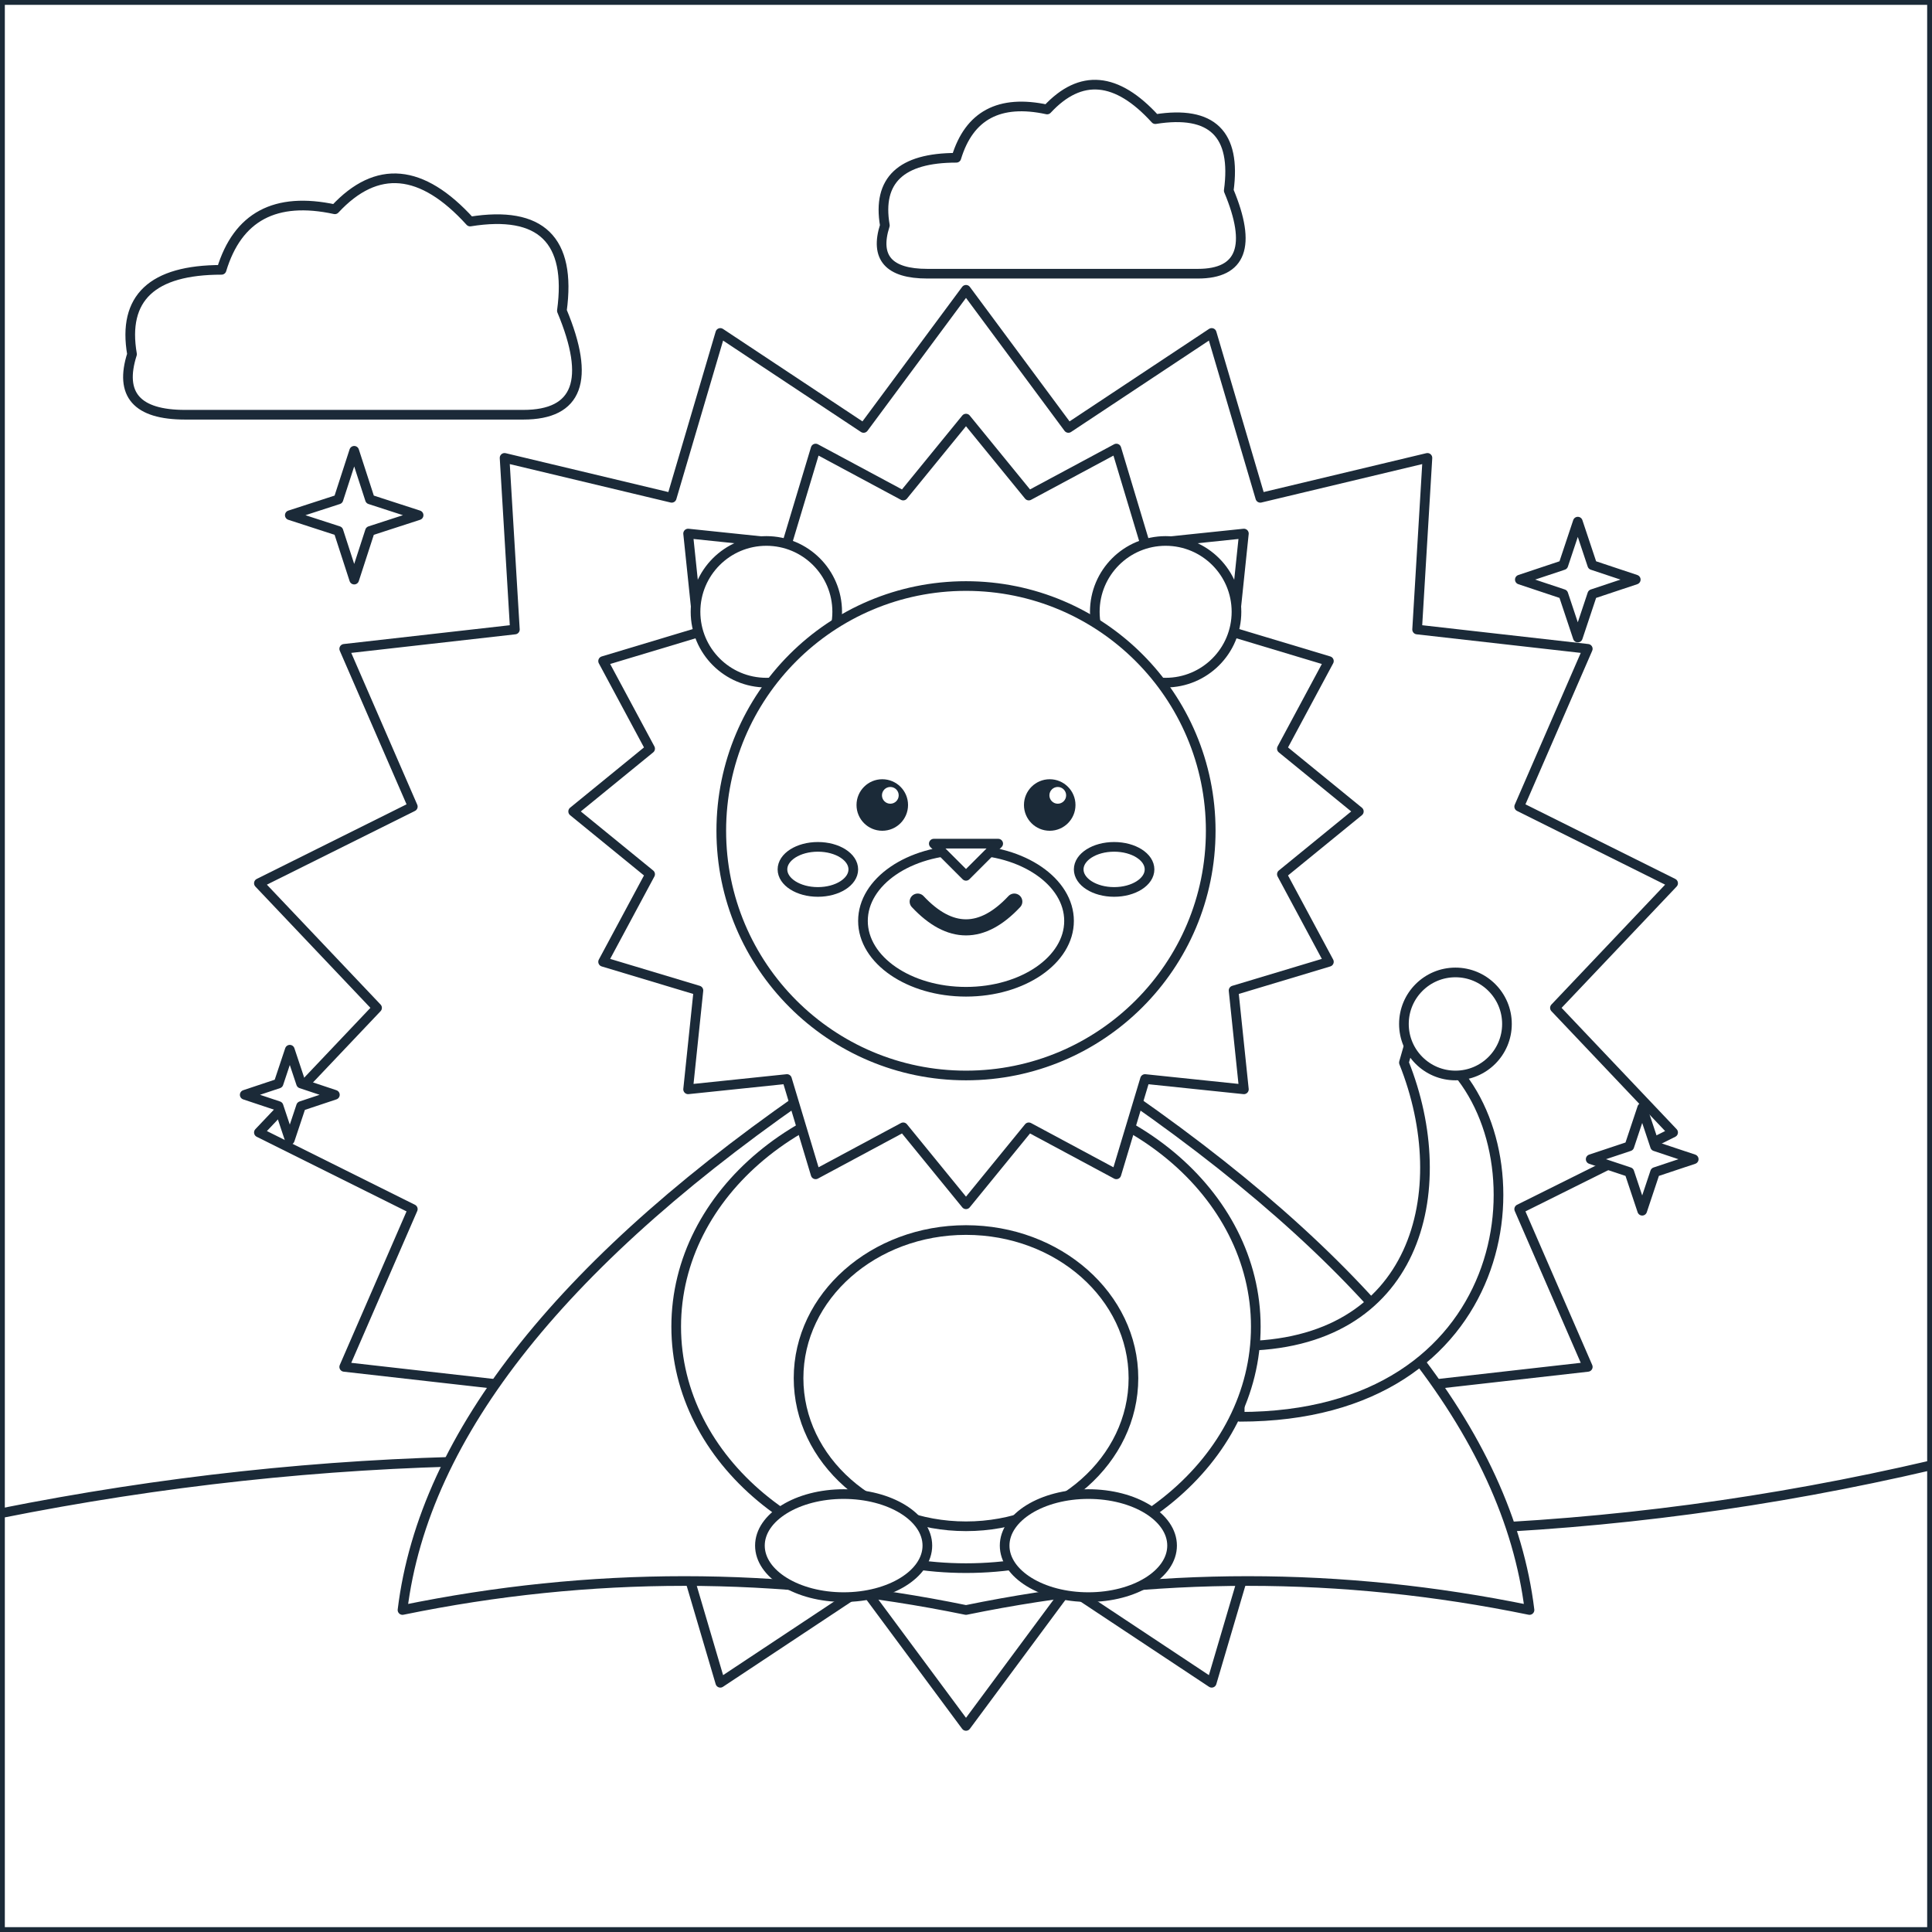
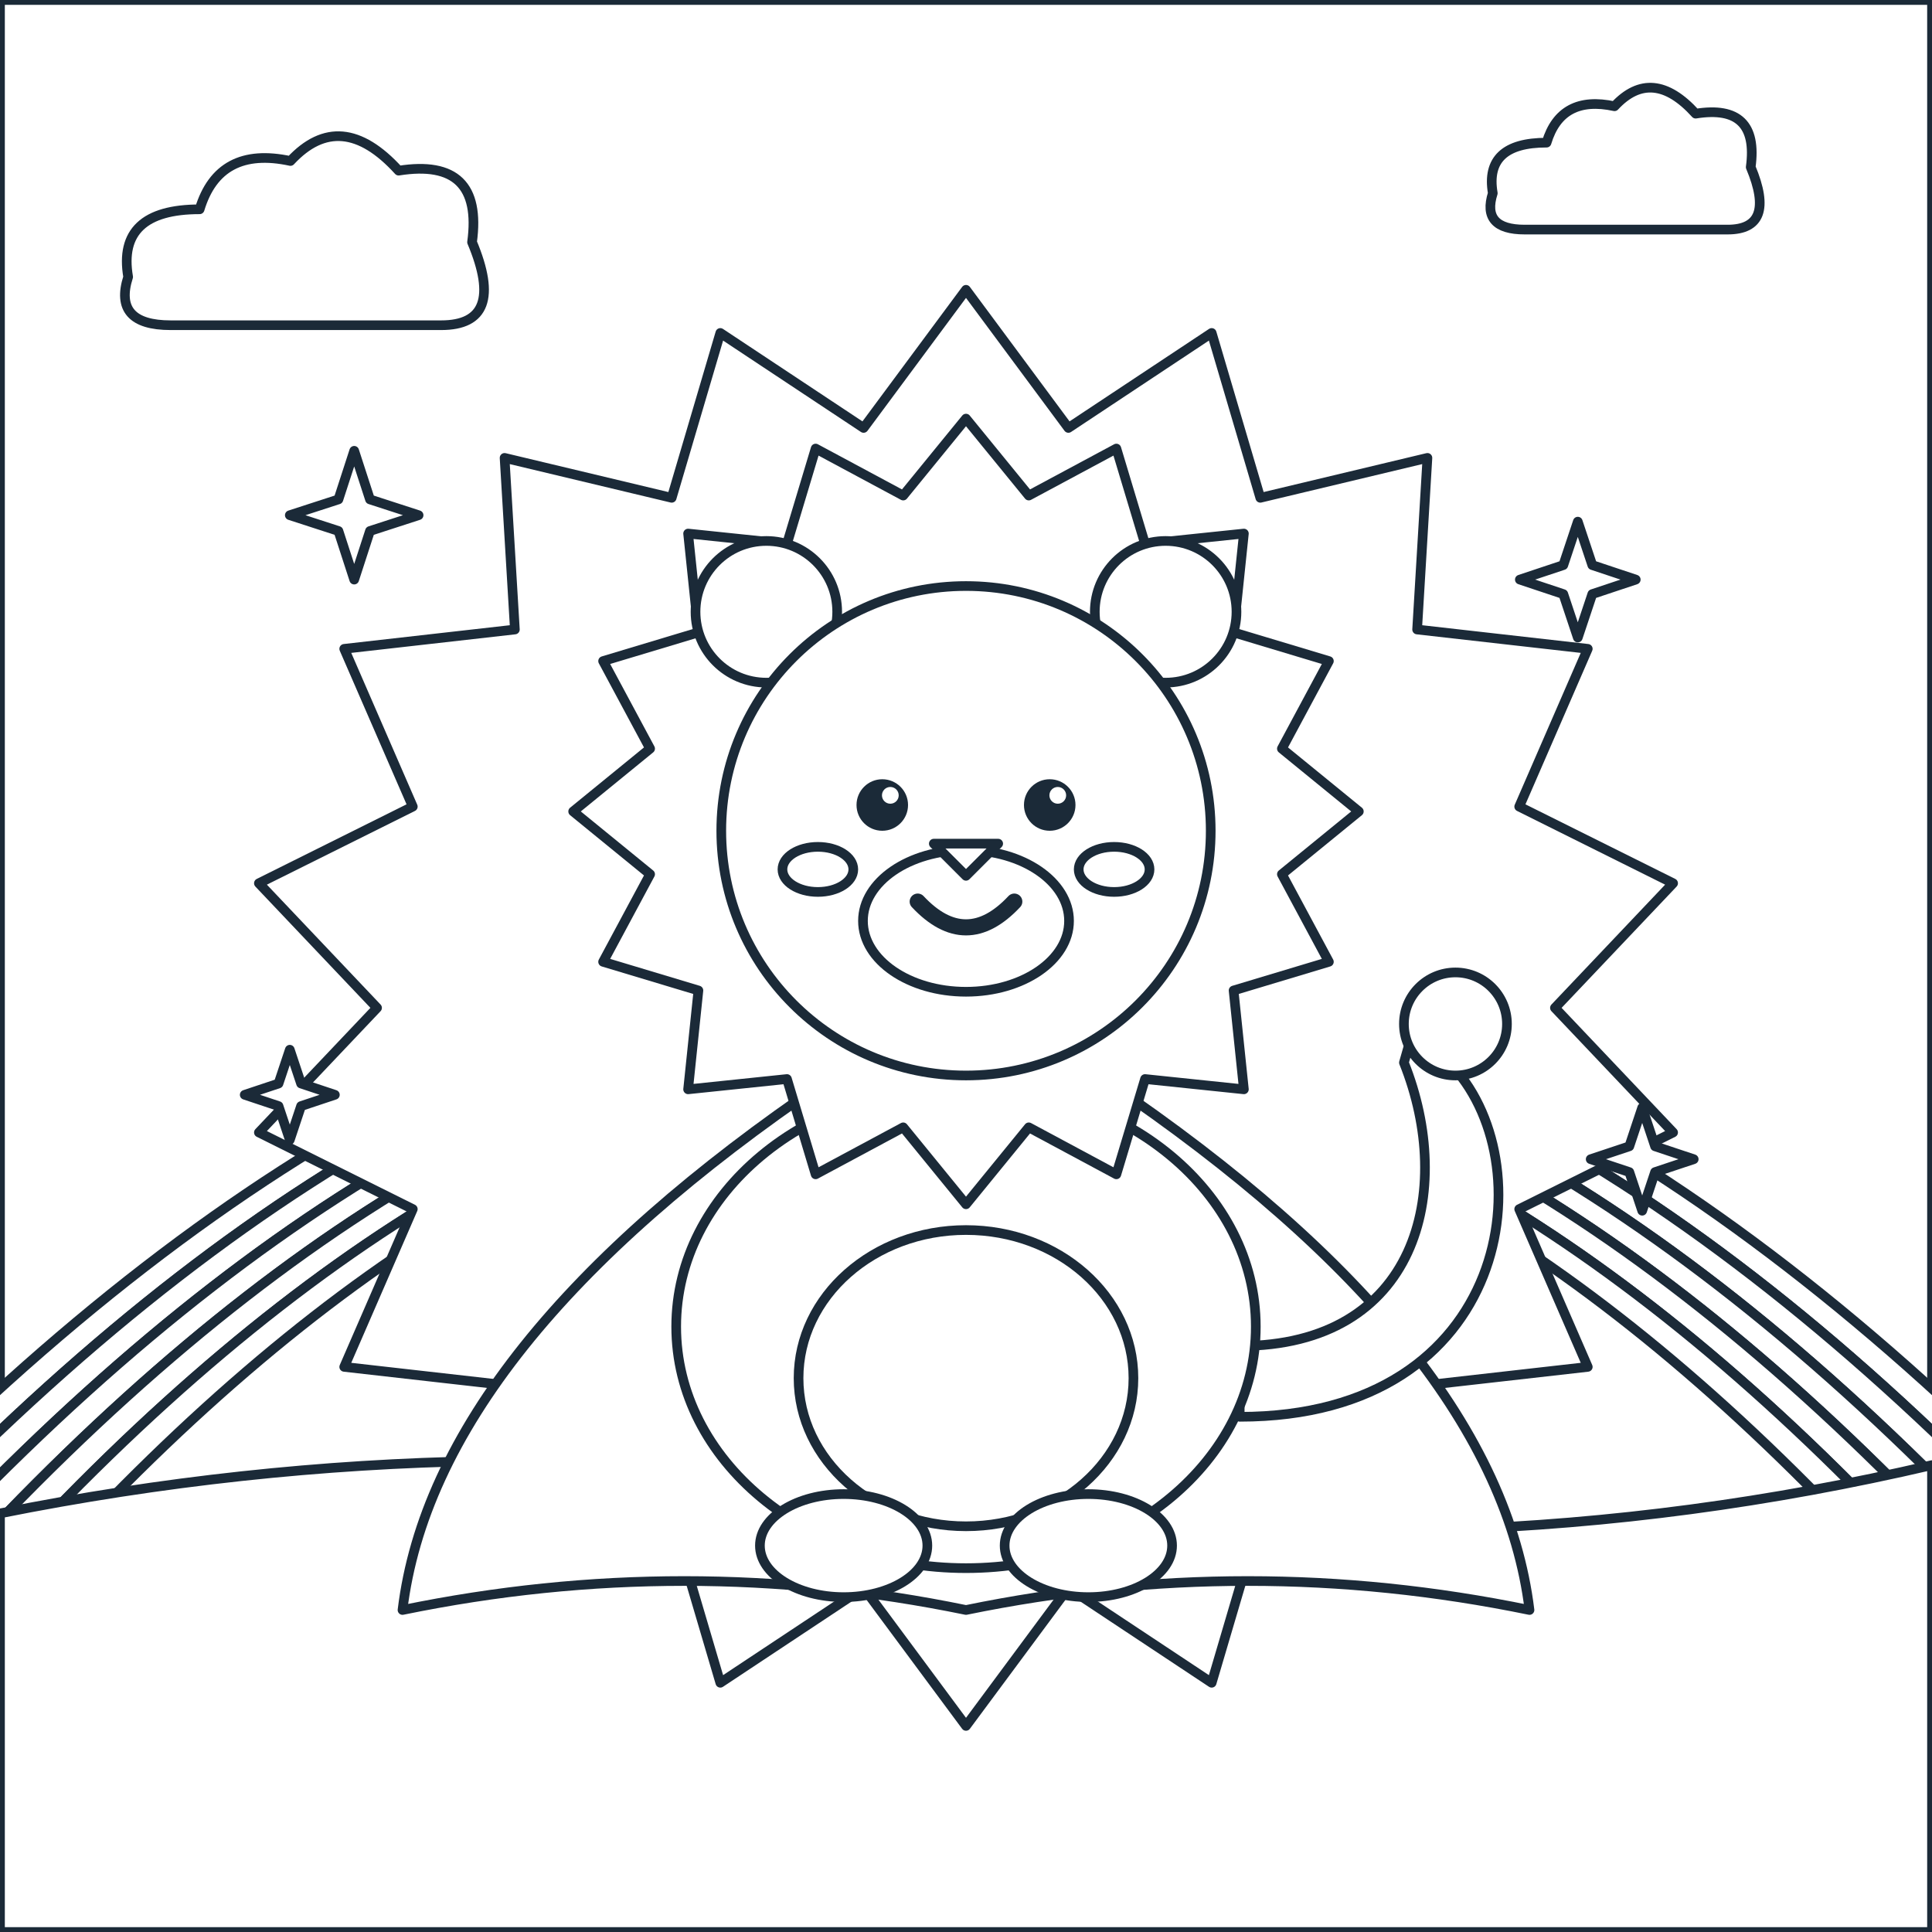
<svg xmlns="http://www.w3.org/2000/svg" viewBox="0 0 600 600" data-picture="su-tu--bom-anh-sang">
  <g class="scene-back">
    <rect x="0" y="0" width="600" height="600" rx="0" id="r-nen-troi" data-region="nen-troi" class="region" fill="#FFFFFF" stroke="#1B2A38" stroke-width="3" stroke-linejoin="round" />
-     <path d="M 57.5 128.8 Q 35 128.8 41 110 Q 36.5 83.8 68.8 83.8 Q 76.3 59 104 65 Q 123.5 44 146 68.8 Q 179 63.5 174.5 96.5 Q 188 128.8 162.5 128.8 Z" id="r-may-1" data-region="may-1" class="region" fill="#FFFFFF" stroke="#1B2A38" stroke-width="3" stroke-linejoin="round" />
-     <path d="M 288 85 Q 270 85 274.8 70 Q 271.2 49 297 49 Q 303 29.2 325.2 34 Q 340.8 17.2 358.8 37 Q 385.2 32.8 381.6 59.2 Q 392.4 85 372 85 Z" id="r-may-2" data-region="may-2" class="region" fill="#FFFFFF" stroke="#1B2A38" stroke-width="3" stroke-linejoin="round" />
+     <path d="M 53 101 Q 35 101 39.8 86 Q 36.2 65 62 65 Q 68 45.2 90.2 50 Q 105.8 33.2 123.8 53 Q 150.2 48.8 146.6 75.2 Q 157.4 101 137 101 Z" id="r-may-1" data-region="may-1" class="region" fill="#FFFFFF" stroke="#1B2A38" stroke-width="3" stroke-linejoin="round" />
+     <path d="M 473.5 71.3 Q 460 71.3 463.6 60 Q 460.9 44.3 480.3 44.3 Q 484.8 29.4 501.4 33 Q 513.1 20.4 526.6 35.3 Q 546.4 32.1 543.7 51.9 Q 551.8 71.3 536.5 71.3 Z" id="r-may-2" data-region="may-2" class="region" fill="#FFFFFF" stroke="#1B2A38" stroke-width="3" stroke-linejoin="round" />
+     <path d="M -40 470 Q 300 120 640 470 L 626 470 Q 300 134 -26 470 Z" id="r-cau-vong-xa-1" data-region="cau-vong-xa-1" class="region" fill="#FFFFFF" stroke="#1B2A38" stroke-width="3" stroke-linejoin="round" />
+     <path d="M -26 470 Q 300 134 626 470 L 612 470 Q 300 148 -12 470 Z" id="r-cau-vong-xa-2" data-region="cau-vong-xa-2" class="region" fill="#FFFFFF" stroke="#1B2A38" stroke-width="3" stroke-linejoin="round" />
+     <path d="M -12 470 Q 300 148 612 470 L 598 470 Q 300 162 2 470 Z" id="r-cau-vong-xa-3" data-region="cau-vong-xa-3" class="region" fill="#FFFFFF" stroke="#1B2A38" stroke-width="3" stroke-linejoin="round" />
+     <path d="M 2 470 Q 300 162 598 470 L 584 470 Q 300 176 16 470 Z" id="r-cau-vong-xa-4" data-region="cau-vong-xa-4" class="region" fill="#FFFFFF" stroke="#1B2A38" stroke-width="3" stroke-linejoin="round" />
+     <path d="M 16 470 Q 300 176 584 470 L 570 470 Q 300 190 30 470 Z" id="r-cau-vong-xa-5" data-region="cau-vong-xa-5" class="region" fill="#FFFFFF" stroke="#1B2A38" stroke-width="3" stroke-linejoin="round" />
    <path d="M 0 470 Q 150 440 300 465 Q 450 490 600 455 L 600 600 L 0 600 Z" id="r-nen-dat" data-region="nen-dat" class="region" fill="#FFFFFF" stroke="#1B2A38" stroke-width="3" stroke-linejoin="round" />
  </g>
  <g id="subject" class="subject anim-bounce">
    <polygon points="300,90 331.8,132.9 376.3,103.4 391.4,154.6 443.3,142.2 440.1,195.5 493.1,201.5 471.8,250.5 519.6,274.3 482.9,313 519.6,351.7 471.8,375.5 493.1,424.5 440.1,430.5 443.3,483.8 391.4,471.4 376.3,522.6 331.8,493.1 300,536 268.2,493.1 223.7,522.6 208.6,471.4 156.7,483.8 159.9,430.5 106.9,424.5 128.2,375.5 80.4,351.7 117.1,313 80.4,274.3 128.2,250.5 106.9,201.5 159.9,195.5 156.7,142.2 208.6,154.6 223.7,103.4 268.2,132.9" id="r-hao-quang" data-region="hao-quang" class="region" fill="#FFFFFF" stroke="#1B2A38" stroke-width="3" stroke-linejoin="round" />
    <path d="M 256 336 L 344 336 Q 465 418 475 500 Q 387.5 482 300 500 Q 212.5 482 125 500 Q 135 418 256 336 Z" id="r-ao-choang" data-region="ao-choang" class="region" fill="#FFFFFF" stroke="#1B2A38" stroke-width="3" stroke-linejoin="round" />
    <path d="M 385 440 C 470 440 480 360 450 330 L 462 318 L 440 316 L 436 330 C 452 370 440 418 385 418 Z" id="r-duoi" data-region="duoi" class="region" fill="#FFFFFF" stroke="#1B2A38" stroke-width="3" stroke-linejoin="round" />
    <ellipse cx="452" cy="318" rx="16" ry="16" id="r-chom-duoi" data-region="chom-duoi" class="region" fill="#FFFFFF" stroke="#1B2A38" stroke-width="3" stroke-linejoin="round" />
    <ellipse cx="300" cy="412" rx="90" ry="75" id="r-than" data-region="than" class="region" fill="#FFFFFF" stroke="#1B2A38" stroke-width="3" stroke-linejoin="round" />
    <ellipse cx="300" cy="428" rx="52" ry="46" id="r-bung" data-region="bung" class="region" fill="#FFFFFF" stroke="#1B2A38" stroke-width="3" stroke-linejoin="round" />
    <ellipse cx="262" cy="480" rx="26" ry="16" id="r-chan-trai" data-region="chan-trai" class="region" fill="#FFFFFF" stroke="#1B2A38" stroke-width="3" stroke-linejoin="round" />
    <ellipse cx="338" cy="480" rx="26" ry="16" id="r-chan-phai" data-region="chan-phai" class="region" fill="#FFFFFF" stroke="#1B2A38" stroke-width="3" stroke-linejoin="round" />
    <polygon points="300,130 319.5,153.9 346.7,139.3 355.6,168.9 386.3,165.7 383.1,196.4 412.7,205.3 398.1,232.5 422,252 398.1,271.5 412.7,298.7 383.1,307.6 386.3,338.3 355.6,335.1 346.7,364.7 319.5,350.1 300,374 280.5,350.1 253.3,364.7 244.4,335.1 213.7,338.3 216.9,307.6 187.3,298.7 201.9,271.5 178,252 201.9,232.5 187.3,205.3 216.9,196.4 213.7,165.7 244.4,168.9 253.3,139.3 280.5,153.9" id="r-bom" data-region="bom" class="region" fill="#FFFFFF" stroke="#1B2A38" stroke-width="3" stroke-linejoin="round" />
    <ellipse cx="238" cy="190" rx="22" ry="22" id="r-tai-trai" data-region="tai-trai" class="region" fill="#FFFFFF" stroke="#1B2A38" stroke-width="3" stroke-linejoin="round" />
    <ellipse cx="362" cy="190" rx="22" ry="22" id="r-tai-phai" data-region="tai-phai" class="region" fill="#FFFFFF" stroke="#1B2A38" stroke-width="3" stroke-linejoin="round" />
    <ellipse cx="300" cy="258" rx="76" ry="76" id="r-dau" data-region="dau" class="region" fill="#FFFFFF" stroke="#1B2A38" stroke-width="3" stroke-linejoin="round" />
    <ellipse cx="300" cy="286" rx="32" ry="22" id="r-mom" data-region="mom" class="region" fill="#FFFFFF" stroke="#1B2A38" stroke-width="3" stroke-linejoin="round" />
    <polygon points="290,262 310,262 300,272" id="r-mui" data-region="mui" class="region" fill="#FFFFFF" stroke="#1B2A38" stroke-width="3" stroke-linejoin="round" />
    <g class="deco" pointer-events="none">
      <circle cx="274" cy="250" r="8" fill="#1B2A38" />
    </g>
    <g class="deco" pointer-events="none">
      <circle cx="326" cy="250" r="8" fill="#1B2A38" />
    </g>
    <g class="deco" pointer-events="none">
      <circle cx="276.5" cy="247" r="2.6" fill="#FFFFFF" />
    </g>
    <g class="deco" pointer-events="none">
      <circle cx="328.5" cy="247" r="2.6" fill="#FFFFFF" />
    </g>
    <ellipse cx="254" cy="270" rx="11" ry="7" id="r-ma-trai" data-region="ma-trai" class="region" fill="#FFFFFF" stroke="#1B2A38" stroke-width="3" stroke-linejoin="round" />
    <ellipse cx="346" cy="270" rx="11" ry="7" id="r-ma-phai" data-region="ma-phai" class="region" fill="#FFFFFF" stroke="#1B2A38" stroke-width="3" stroke-linejoin="round" />
    <g class="deco" pointer-events="none">
      <path d="M 285 280 Q 300 296 315 280" fill="none" stroke="#1B2A38" stroke-width="5" stroke-linecap="round" stroke-linejoin="round" />
    </g>
    <polygon points="110,140 114.9,155.1 130,160 114.9,164.9 110,180 105.1,164.9 90,160 105.1,155.1" id="r-tia-sang-1" data-region="tia-sang-1" class="region" fill="#FFFFFF" stroke="#1B2A38" stroke-width="3" stroke-linejoin="round" />
    <polygon points="490,162 494.5,175.5 508,180 494.5,184.5 490,198 485.5,184.5 472,180 485.5,175.5" id="r-tia-sang-2" data-region="tia-sang-2" class="region" fill="#FFFFFF" stroke="#1B2A38" stroke-width="3" stroke-linejoin="round" />
    <polygon points="90,326 93.5,336.5 104,340 93.5,343.5 90,354 86.5,343.5 76,340 86.5,336.5" id="r-tia-sang-3" data-region="tia-sang-3" class="region" fill="#FFFFFF" stroke="#1B2A38" stroke-width="3" stroke-linejoin="round" />
    <polygon points="510,344 514,356 526,360 514,364 510,376 506,364 494,360 506,356" id="r-tia-sang-4" data-region="tia-sang-4" class="region" fill="#FFFFFF" stroke="#1B2A38" stroke-width="3" stroke-linejoin="round" />
  </g>
  <g class="scene-front">

</g>
</svg>
